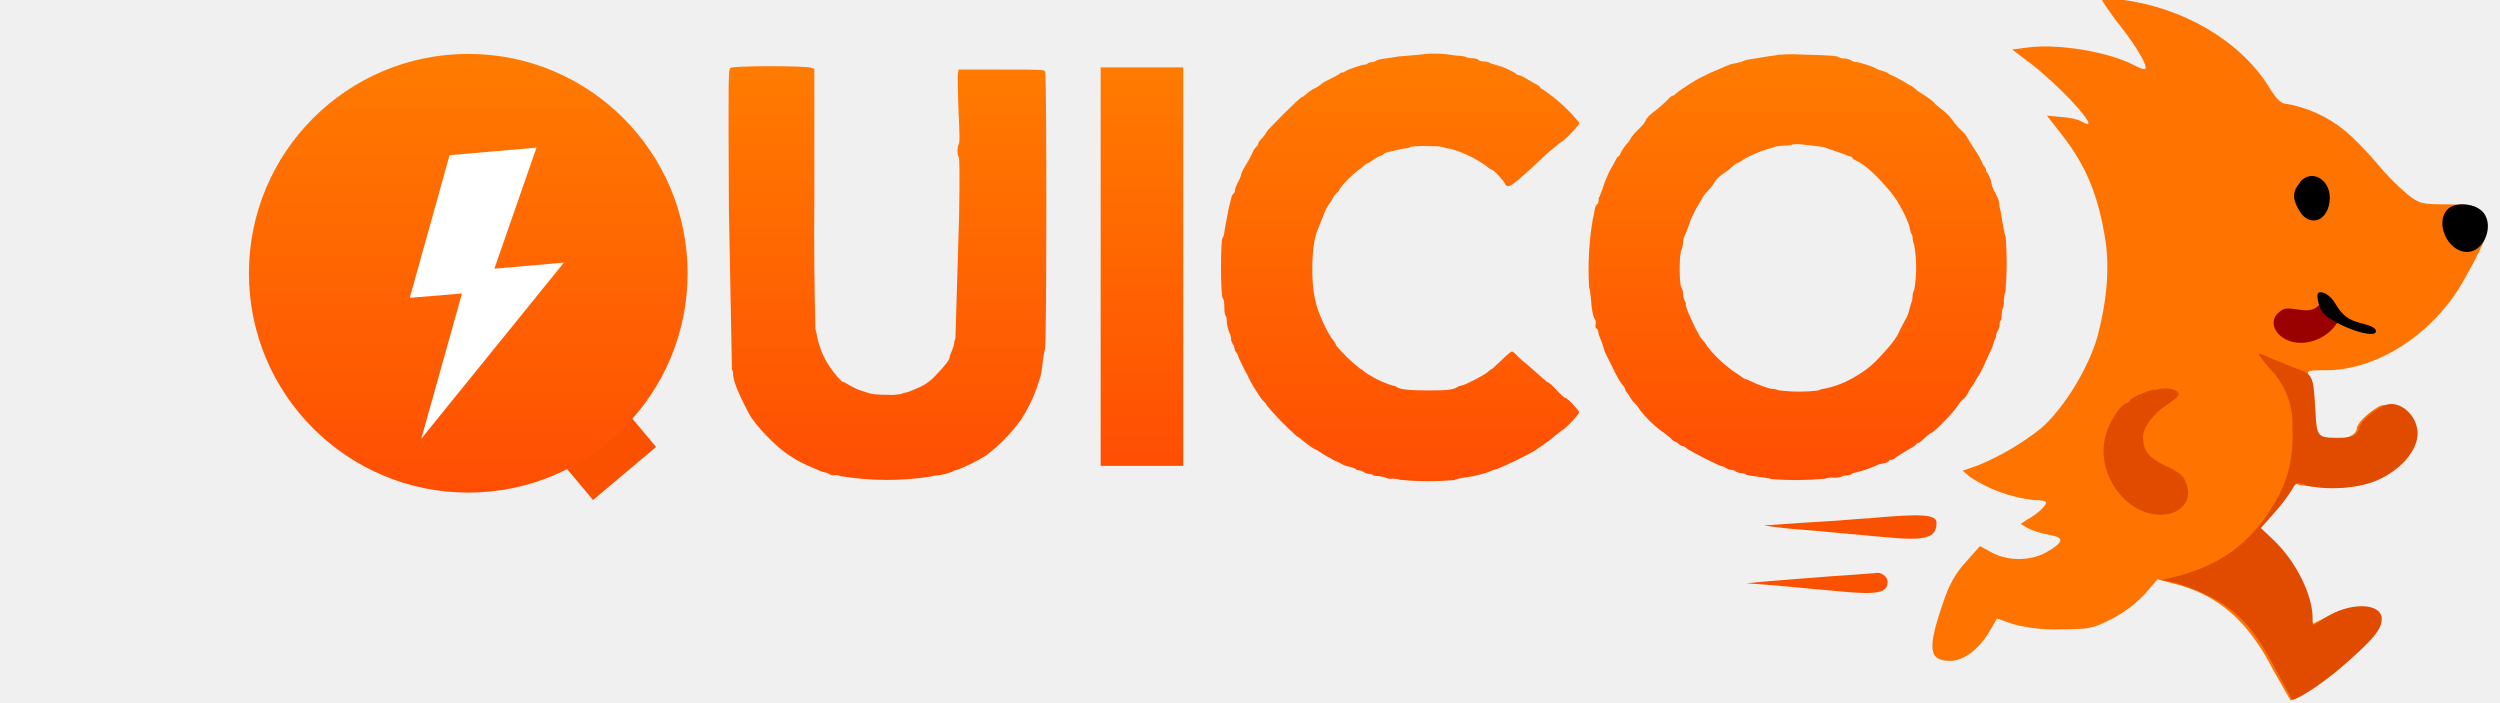
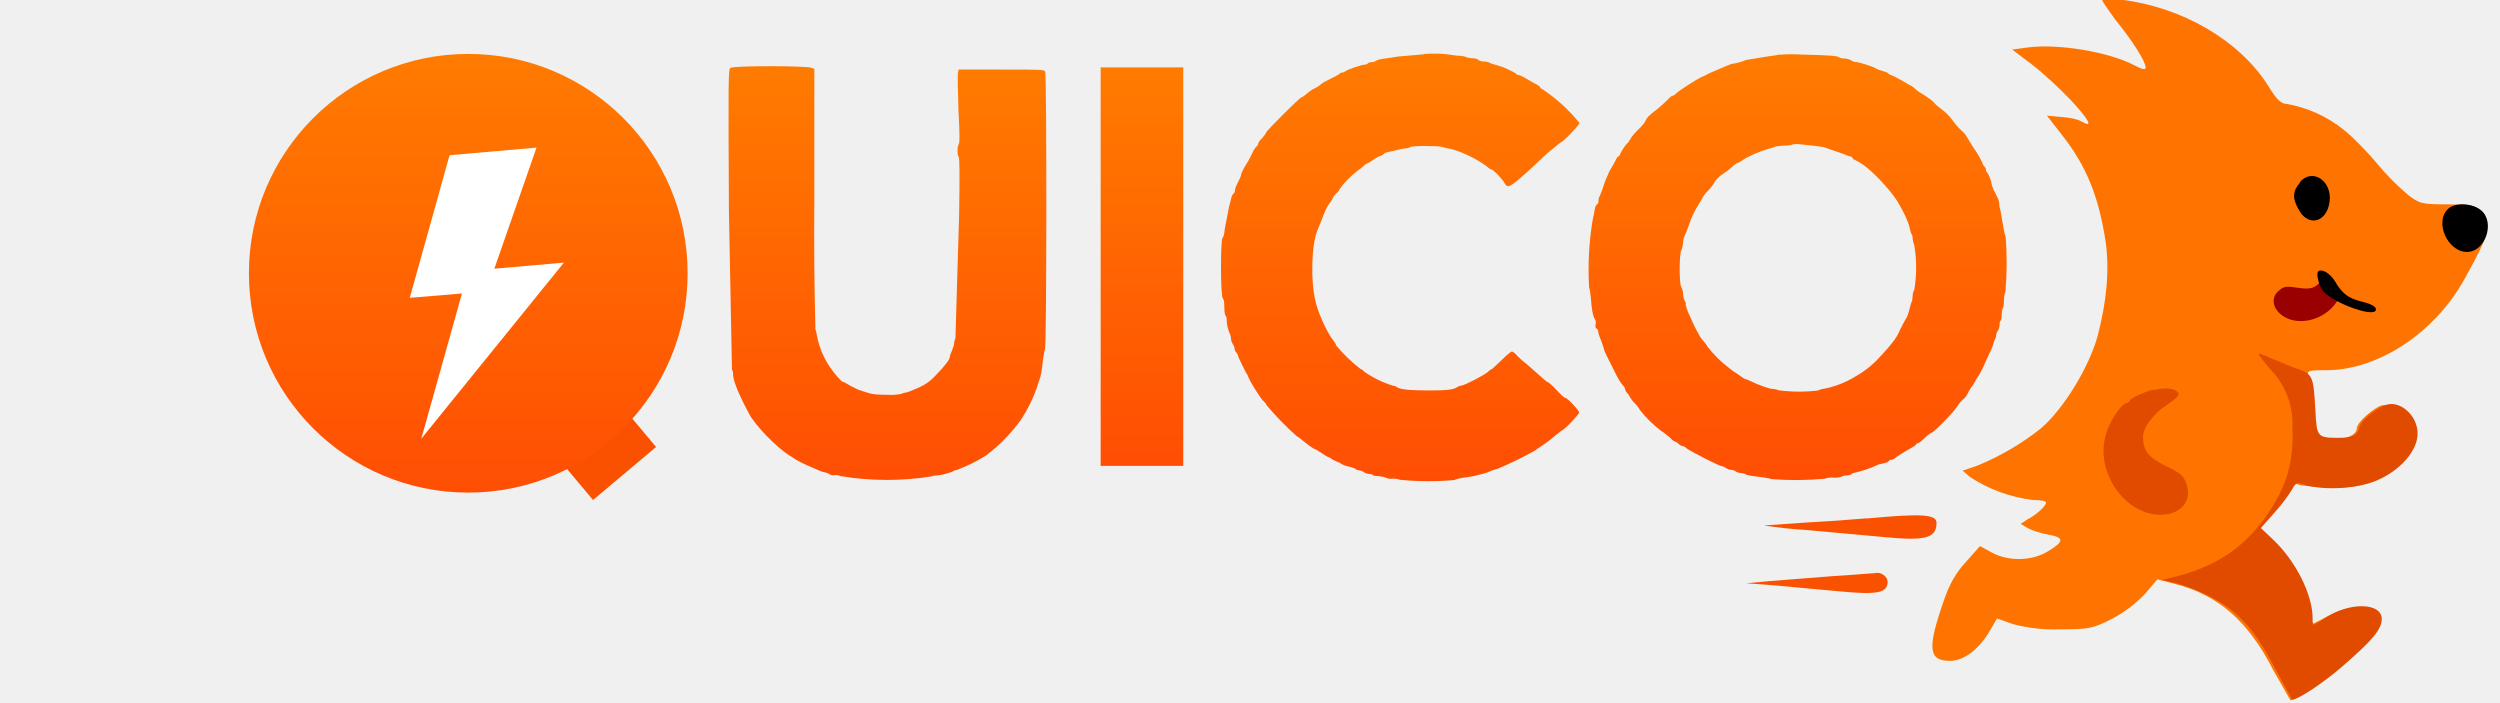
<svg xmlns="http://www.w3.org/2000/svg" width="1150" height="323" stroke="#000" stroke-linecap="round" stroke-linejoin="round" fill="#fff" fill-rule="evenodd">
  <defs>
    <linearGradient id="A" x1="50%" y1="0%" x2="50%" y2="100%">
      <stop offset="0%" stop-color="#ff7b00" />
      <stop offset="100%" stop-color="#ff4e03" />
    </linearGradient>
  </defs>
  <g class="C" stroke="none">
    <path fill="#f95100" d="M253.5 207l29-24.4 19.3 23-29 24.4z" />
    <g fill="url(#A)">
      <g class="B" fill-rule="nonzero">
        <path d="M654.7 25l-11.6 1c-2 .4-5 .8-6.6 1-1.7.2-3.3.7-3.6 1-.4.4-1.3.6-2 .6-.7 0-1.6.3-1.7.6-.2.2-.7.5-1.2.5-1.4 0-8 2.2-9 3-.5.4-1.2.7-1.7.7s-1 .2-1 .5a27 27 0 0 1-3.8 2.1c-2 1-4 2-4.4 2.4a16 16 0 0 1-4.3 2.7c-.5.3-1.8 1.2-2.7 2s-2 1.6-2.3 1.6c-.8 0-16.4 15.6-16.4 16.3 0 .4-1 1.5-1.8 2.5-1 1-1.8 2-1.8 2.5s-.5 1.2-1 1.6c-.6.6-1.5 2-2 3.4a47 47 0 0 1-2.9 5.2c-1 1.6-2 3.6-2 4.3-.2 1-1 2.5-1.6 3.6-.6 1.2-1.2 2.7-1.2 3.3s-.3 1.4-.7 1.7-1 1.3-1 2l-1 3.8-2 10.4c-.2 2-.5 3.7-1 4-1 1-1 27 .1 28 .5.4.7 1.6.7 4.2 0 2 .3 3.6.6 3.8.3.1.5 1 .5 2.2 0 1.8.7 4.7 1.6 6.4.2.5.4 1.5.4 2.2 0 .6.4 1.6.8 2.2.4.5.8 1.5.8 2 0 .7.4 1.4.8 1.8s.7 1 .8 1.5c0 .5 1 2.4 2 4.5 1 2 2 4 2.3 4.3 1 3 6.5 11.6 7.5 12.2.3.2 1 1 1.5 2a137 137 0 0 0 14 14.3c.3 0 1.4.8 2.4 1.7 2.4 2 5.2 4 5.7 4 .2 0 1.5.8 3 1.8s2.8 1.8 3 1.8 1 .3 1.3.7c.5.4 1.7 1 2.7 1.4 1 .3 2 1 2.5 1.3.5.3 1.8.8 3 1 1 .2 2.5.7 3 1 .5.5 1.4.8 2 .8s1.5.4 2 .8c.5.4 1.6.8 2.4.8.7 0 1.5.2 1.7.5.1.3 1.3.5 2.5.5 1 .1 2.7.4 3.4.7.7.4 2 .7 3 .5.8-.1 2.5.1 3.6.5a132 132 0 0 0 25.1.1c.4-.3 2-.7 3.6-1a64 64 0 0 0 5.2-.8l4-1c.8-.2 2.2-.6 3-1 .8-.4 2.5-1 3.8-1.3a158 158 0 0 0 17.1-8.3l4.4-3a48 48 0 0 0 5.4-4.2l2.8-2.2c1 0 8-7.4 8-8.3S721 183 720 183c-.4 0-2.2-1.6-4-3.6s-3.7-3.6-4-3.6-2-1.4-3.7-3l-6-5.3c-1.6-1.2-3.6-3-4.5-4-.8-1-2-1.8-2.3-1.8-.5 0-2.6 1.8-4.8 4l-4.3 4c-.3 0-1.2.6-2 1.4-2 1.7-11 6.3-12.3 6.3-.4 0-1.3.3-1.8.7-1.8 1.2-4.8 1.5-13.5 1.5-8.5 0-13.2-.5-14.3-1.6-.4-.3-1.2-.6-1.8-.6a47 47 0 0 1-13.1-6.4c-.7-.8-1.5-1.3-1.8-1.3a72 72 0 0 1-11.2-10.8c0-.4-.6-1.5-1.5-2.6-2.6-3.3-6.6-12-7.8-17-2.6-10-2-27 .8-33.6l1.5-3.6c1.6-4.5 2.7-6.8 4-8.6 1-1.2 1.5-2.3 1.5-2.5s.7-1 1.5-2c1-.8 1.6-1.7 1.6-2a41 41 0 0 1 8.6-8.7c1-.7 2.3-1.7 2.7-2.2.4-.4 1-.8 1.2-.8.2 0 1.6-.8 3-1.8s3-1.8 3.3-1.8 1-.3 1.3-.7 1.3-1 2-1l4.4-1a20 20 0 0 1 4.3-.8c.6 0 1.4-.3 1.5-.5.4-.7 13.2-.7 15-.1.6.3 2.6.7 4.3 1a54 54 0 0 1 16.1 7.9c.8.8 1.7 1.4 2 1.4 1 0 5.3 4.6 6.2 6.3 1.6 3 2.3 2.6 20-14l5.8-4.7c1-.1 8.8-8 8.6-9a75 75 0 0 0-17.5-15.8c-.3 0-.5-.2-.5-.6 0-.2-.8-.8-1.7-1.3a60 60 0 0 1-4.5-2.5c-1.6-1-3.3-1.8-3.8-1.8-.4 0-1-.3-1-.5-.3-.4-2.6-1.6-6.3-3.2l-3.3-1c-1.3-.3-2.6-.8-2.8-1-.3-.2-1.4-.5-2.4-.5-1 0-2.2-.3-2.6-.7-.3-.5-1.5-.8-2.7-.8a9 9 0 0 1-3.1-.6c-.5-.3-2.5-.6-4.2-.6l-5-.7a69 69 0 0 0-9.8-.1z" />
        <path d="M818.5 25c-.2.2-2.2.6-4.4.8l-11 1.8a23 23 0 0 1-5.9 1.7c-.5 0-1.8.5-3 1-1.8.8-3.3 1.4-7 3-.4.1-1 .5-1.5.7a20 20 0 0 1-2.9 1.4c-2.6 1.2-10.5 6.3-11.8 7.6-.5.5-1 1-1.5 1s-1.5.8-2.5 2c-1 1-3 2.8-4.4 4-3.7 2.7-5 4-5.8 5.8-.3.8-1.8 2.5-3.2 3.8s-3 3.2-3.6 4.3c-.6 1-1.2 2-1.4 2-.6.3-3.3 4.4-3.3 5 0 .2-.3.7-.8 1s-1 1-1.3 1.8c-.5 1-.8 1.6-2 3.6-.4.6-.8 1.4-1 1.8l-1.3 3c-.5 1-1.3 3.4-1.8 5l-1.3 3.3c-.3.3-.5 1-.5 2s-.3 1.5-.7 1.6c-.4.2-.8 1.2-1 2.3s-.6 3.4-1 5a139 139 0 0 0-1.6 31c.3.6.6 2.7.8 4.7.3 5 1 8.8 1.8 9.7.4.6.6 1.5.4 2.4-.2 1.2-.1 1.7.4 2 .4.2.8.8.8 1.5 0 .6.6 2.5 1.3 4l1.3 3.8c0 .5.7 2.2 1.5 3.7l3.7 7.4c1.2 2.5 2.8 5 3.4 5.6.7.7 1.2 1.6 1.2 2 0 .5.5 1.3 1 1.8.5.6 1 1.2 1 1.5a14 14 0 0 0 2.3 3c1.3 1.3 2.3 2.7 2.3 3a54 54 0 0 0 9.9 9.8c1 .5 2.7 2 4 3 1 1.2 2.2 2 2.5 2 .4 0 1 .5 1.6 1 .5.5 1.3 1 1.8 1s1.3.5 1.8 1c1 1 15.2 8.3 16.4 8.3.4 0 1.2.4 1.8.8.5.4 1.5.8 2.2.8.8 0 1.8.3 2.3.8.6.4 1.7.7 2.4.7s1.6.2 2 .5c.4.5 1.8.7 8.2 1.5 1.7.2 3.4.6 3.8.8a144 144 0 0 0 24.6-.2c.5-.3 2-.6 3.5-.5 1.5.2 3.3-.1 4-.4.6-.4 1.8-.6 2.6-.6s1.7-.3 2-.6 1-.6 1.8-.7a53 53 0 0 0 10-3.4c.3-.3 1.6-.6 2.8-.8s2.4-.7 2.5-1c.2-.4.7-.7 1.2-.7s1.3-.3 1.7-.7c.6-.6 4.4-3 8-5 .8-.4 1.6-1 1.8-1.4s.7-.6 1-.6c.3 0 1.7-1 3-2.4 1.4-1.3 2.8-2.3 3-2.3 1 0 10.4-9.6 11.8-12 .6-1 1.7-2.4 2.4-3 1.3-1 2.2-2.2 3-4 .2-.4 1-1.8 2-3 .7-1.2 1.4-2.3 1.4-2.5 0-.1.6-1 1.3-2a44 44 0 0 0 2.9-5.8c1-2.3 2-4.5 2.3-5 .3-.5 1-2 1.3-3.3.3-1.3 1-2.6 1-2.7.2-.2.4-.8.4-1.5 0-.6.4-1.6.8-2.2a5 5 0 0 0 .8-2.6c0-1 .2-1.8.5-2 .3-.1.5-1.4.5-2.8s.3-2.7.5-3c.3-.1.5-1.7.5-3.5 0-1.7.4-3.5.7-4a154 154 0 0 0 .1-25.4c-.3-.4-.7-2.2-1-4l-1.5-8.6c-.2-.2-.4-1-.4-2s-.3-2.2-.7-3c-.5-1-1.3-2.8-2-4-.6-1.4-1-2.8-1-3.2 0-1-1.5-4.4-2-4.7-.3-.2-.5-.8-.5-1.3s-.3-1.2-.8-1.5c-.4-.4-.8-1.3-1-2a45 45 0 0 0-4-6.7l-3.5-5.7c0-.2-1-1.3-2.4-2.5a33 33 0 0 1-3.9-4.6c-.8-1.2-2.8-3.3-4.5-4.5-1.6-1.2-3.3-2.6-3.6-3.2-.6-.8-4.5-3.6-7.5-5.3l-2-1.7c-.7-.6-1.3-1-1.5-1s-1.8-1-3.5-2c-1.8-1-4-2.3-5-2.6s-1.7-.8-1.7-1c0-.1-1-.6-2.5-1s-3-1-3.5-1.4c-1.4-.8-7.7-2.8-9-2.8-.7 0-1.7-.4-2.2-.8-.6-.4-2-.8-3-.8s-2-.2-2.4-.5c-.7-.7-4-1-17.3-1.3a70 70 0 0 0-10.5.1zm15 42c2 .1 4.5.5 5.5.7l10.6 3.7c.2.2.7.5 1.3.5.5 0 1 .3 1.2.7s.5.8.8.8a21 21 0 0 1 3.7 2.1c4.7 3 13 12 16 16.8 3.2 5.2 5.7 10.7 6 13.3.2 1 .6 2 .8 2.3.2.1.4.8.4 1.6s.4 2.3.8 3.5a62 62 0 0 1 0 20.2c-.4.5-.8 2-.8 3 0 1-.2 2.3-.4 2.5-.2.4-.7 2-1 3.4-.4 1.6-1 3.5-1.6 4.4-.6.8-1 2-1.3 2.3l-.8 1.6c-.3.4-.8 1.5-1.2 2.5-1.3 2.8-3.8 6-8.5 11a44 44 0 0 1-11.2 9.1 44 44 0 0 1-14.6 5.8c-1.2.1-2.4.5-2.7.8a72 72 0 0 1-18.5-.1c-.6-.3-1.8-.6-2.6-.6-1.4 0-6-1.6-10.2-3.6-1.2-.6-2.2-1-2.5-1-.2 0-1.3-.7-2.5-1.6-1.3-1-3.2-2-4.3-3a55 55 0 0 1-10.6-10.4c0-.3-.8-1.4-1.6-2.3-1-1-2-2.6-2.6-3.8l-1.5-2.8-1.2-2.6-2-4.5c-.6-1.5-1-3-1-3.2.3-.3 0-1-.4-1.7s-.8-2-.8-3.3c0-1-.4-2.5-.8-3-1-1.5-1-15 0-17a10 10 0 0 0 .8-3.2c0-1 .3-2.5.7-3.4.4-.7 1.3-3 2-5 1.2-3.6 2.5-6.3 5-10.4.7-1 1.4-2.4 1.6-2.8a19 19 0 0 1 2.4-2.8c1-1 2.5-3 3-4 .6-1 2.2-2.6 3.5-3.4s3.3-2.3 4.4-3.4c1-1 2.3-1.8 2.6-1.8.4 0 1.5-.7 2.6-1.5 2.2-1.5 7.3-3.7 11-4.8 1.3-.3 2.7-.8 3.2-1 .5-.3 2.4-.5 4-.6 2 0 3.8-.2 4.3-.5.6-.2 2-.3 3-.2 1.2.2 3.8.4 5.7.6z" />
        <path d="M336 31.2c-1 .6-1 5-.7 65.8l1.4 73c.3.3.5 1.2.5 2 0 3 2.4 9 7.2 18 2.7 5.5 13 16 19 19.7.6.3 1.3.8 1.6 1 1.3 1 5.3 3 8.5 4.3l3.7 1.6c.3.2 1.3.5 2.3.7s2 .7 2.4 1c.4.3 1.3.4 2 .3.8-.2 2 0 2.7.4a130 130 0 0 0 42.2.1c.2-.2 1.2-.4 2.2-.4 1.8 0 6.7-1.4 7.6-2 .3-.3 1-.5 1.4-.5a72 72 0 0 0 13.6-6.7 79 79 0 0 0 15.9-16.2 68 68 0 0 0 7.4-14.8c.5-1.6 1-3.3 1.3-4 .7-1.8 1-4 1.5-8.3.2-2.3.7-4.8 1-5.6.8-2 .8-126 .1-127.6-.5-1-1.3-1-20.2-1h-19.6l-.4 1.8c-.1 1 0 8.6.3 17 .6 11.2.6 15 .1 15.6-.7.7-.7 5.4 0 5.8.4.3.5 7.5.2 26.6l-1.7 56.8c-.3.6-.6 1.6-.6 2.3s-.5 2.2-1 3.4c-.5 1-1 2.5-1 3 0 1-2.4 4.2-6.5 8.4a22 22 0 0 1-7.8 5.6c-2.7 1.2-5.4 2.3-6 2.3s-1.4.2-1.6.5a23 23 0 0 1-6.7.5c-5 0-7-.2-9.4-1l-4-1.3c-.5-.3-2.3-1-4-2-1.6-1-3-1.7-3.3-1.7-.6 0-4.3-4.4-6-7a38 38 0 0 1-5.8-14.2c-.2-1.3-.5-2.6-.7-2.8a1676 1676 0 0 1-.5-60.1V31.7l-1.3-.5c-2-1-36-1-37 0z" />
      </g>
      <circle cx="215.4" cy="125.7" r="100.9" />
      <path d="M506.3 31h38v183.3h-38z" />
    </g>
    <g class="B" fill-rule="nonzero">
      <path d="M188.5 137l18.3-65.6 40-3.5-19.4 55.7 32-2.8-65.6 81 18.7-66.8z" />
      <path d="M967 0c0 .7 3 4.7 6 9 8 9.8 14 19.4 14 22 0 1.3-1.4 1-5.3-1-11.3-6-34.4-10-48.7-8.2l-7.4 1 9 6.8c5 3.8 13 11.2 18 16.5 8.7 9.4 10.5 13 4.7 9.7-1.6-1-5.7-1.8-9.3-2l-6.4-.6 7 9c11.3 14.4 16.8 28.3 20 49 1.8 13 .5 27.4-3.7 43.4-4 14.4-15.5 33.3-26 42.4a121 121 0 0 1-29.1 17.1l-7 2.4 3.5 3a68 68 0 0 0 28.9 10.5c3.4 0 6 .4 6 1.2 0 1.5-4.4 5.6-8.7 7.8l-3 2 3.4 2c1.8 1 6 2.4 9.6 3 7.2 1.2 7 3.2-.6 7.7-7.2 4.4-18 4.6-25.6.5l-5.5-3-6.4 7.2c-4.8 5.2-7.8 10.5-10.5 18.6-7.4 21.5-6.8 27 3.2 27 6.3 0 13.4-5.4 18.5-14.3l3-5.2 7.4 2.6a75 75 0 0 0 21.7 2.4c13 0 15.2-.4 23.7-4.8a58 58 0 0 0 15.3-11.5l5.7-6.7 7.7 2c20 5 34 17 45.5 39.6l8 14c4.4 0 25.2-16.5 34.4-27.2 11-13 1.3-20.3-16-12l-8 4c-.6.1-1.4-2-2-5.3-2-12-8.7-24.5-17.8-33.3l-5-5 6-6.8 7.7-10.7c1.2-2.7 2.3-3.7 4-3 1.3.6 7.7 1.2 14.4 1.5 15.5.5 24.4-3 32.7-12.2 6.4-7.5 7.7-14 3.7-20-3.2-4.8-9.7-7.2-13.6-5-4.8 2.7-10 7.8-10 10 0 4.7-12.8 7-17.4 3-1.6-1.2-2.6-5-3-12.4-.4-6-1-12-1.7-14-1-3.2-.7-3.4 8-3.4 24 0 50-17.2 63.7-42 11.7-21 12.4-24.3 7.6-30.7-2.5-3.2-4-3.5-15.5-3.6-11.8 0-13-.3-18.5-4.7a108 108 0 0 1-14.1-14.4c-4.5-5.3-11.3-12.3-15.2-15.3a58 58 0 0 0-26.1-11.8c-2.6 0-4.7-2-8.5-8.3-13.3-21-39.7-36.3-68-39.7-4.6-.4-8.3-.4-8.3.2z" fill="#ff7400" />
    </g>
  </g>
  <path d="M1039 163c0 .4 2.3 3.3 5 6.5a36 36 0 0 1 10.5 27c.7 15.7-2.6 27.2-11.3 39.8-10.3 15-22.6 23.5-40.7 28.5l-8 2 6 1.3a86 86 0 0 1 15.3 5.9c13.6 6.8 21.4 15.4 31 34l7.6 13.8c2.7 0 13.7-7.2 22.8-15 14.3-12.4 18.3-17.2 18.4-22 .1-7.7-15-8-26.3-.4-2.4 1.7-4.7 3-5 3s-.6-1.2-.5-2.8c.1-10.8-7.6-26.4-18.2-36.4l-5.6-5.3 6-6.8a77 77 0 0 0 8.2-10.7c1.3-2.5 2.4-3.5 3.4-3.2 9 3.6 25.3 3 35.3-1 11.2-4.7 19.2-13.8 19.2-21.8 0-8.6-8.8-16-15.4-12.8-5.3 2.4-10.8 7.3-11.4 10-.8 3.6-3 4.8-9.6 4.8-9.7 0-10-.4-10.6-12.4-1-16.8-1-17-10.2-20l-11-4.5c-2.6-1.3-4.7-2-4.7-1.7zm-48.4 16.2c-4 1-10.8 4-10.8 5 0 .4-.8 1-1.8 1.3-2.7.8-7.7 8.4-9.4 14.7-4.8 17 8.7 36.5 25.2 36.6 8.8 0 14.3-5.8 12.3-13-1.3-4.8-2.5-6-10.3-9.7-7.7-3.8-10-7-10-13 0-4.4 4.6-10.8 11.2-15 5.7-4 6.4-5 3.5-6.6-2.2-1-5-1.2-9.8 0z" fill="#e04b00" class="B C" fill-rule="nonzero" stroke="none" />
  <g class="B C" fill-rule="nonzero" stroke="none">
    <path d="M1058 84c-3.5 4-3.6 7.3-.4 12.8 4.4 7.7 12.8 5.4 14-4 1.3-9.7-8-15.7-13.7-9zm68 12.2c-6.2 6-.1 19.7 8.8 19.7 8.4 0 13-13.4 6.7-19-4-3.5-12.2-4-15.5-.7z" fill="#000" />
    <path d="M859 238.4a861 861 0 0 1-28.6 2l-19 1.3a208 208 0 0 0 19.5 2.1l36.3 3.3c18.5 1.8 23.6.4 23.6-6.6 0-4-7.2-4.3-32-2zM843.4 265l-29.4 2.3-10.7 1 13.3 1L846 272c17.5 1.7 22.3.8 22.3-4.4 0-2.3-3-4.6-5.4-4a1109 1109 0 0 1-19.6 1.4z" fill="#f95100" />
  </g>
-   <g transform="matrix(.98 -.17 .17 .98 1044.15 138.67)" class="C" stroke="none">
+   <g transform="matrix(.98 -.17 .17 .98 1044.15 128.67)" class="C" stroke="none">
    <path d="M22.6 5c2.3 4 4.7 7.2 7 8.7l.3.2c-6.2 8.4-20 10.4-27 3.5-4-4-4-9.3.3-11.7C6 4 7 4.2 12.5 6c5 1.7 7.5 1.4 10.2-1z" fill="#900" />
    <path d="M22.6.2c-1 .4-.8 5.5.3 8.3 2.3 6 21.4 17.3 23 13.7.6-1.4-1.2-3-6.3-5.2-5.3-2.4-7.8-5-10-11-1.7-4.3-5-7-7-6z" fill="#000" class="B" fill-rule="nonzero" />
  </g>
</svg>
